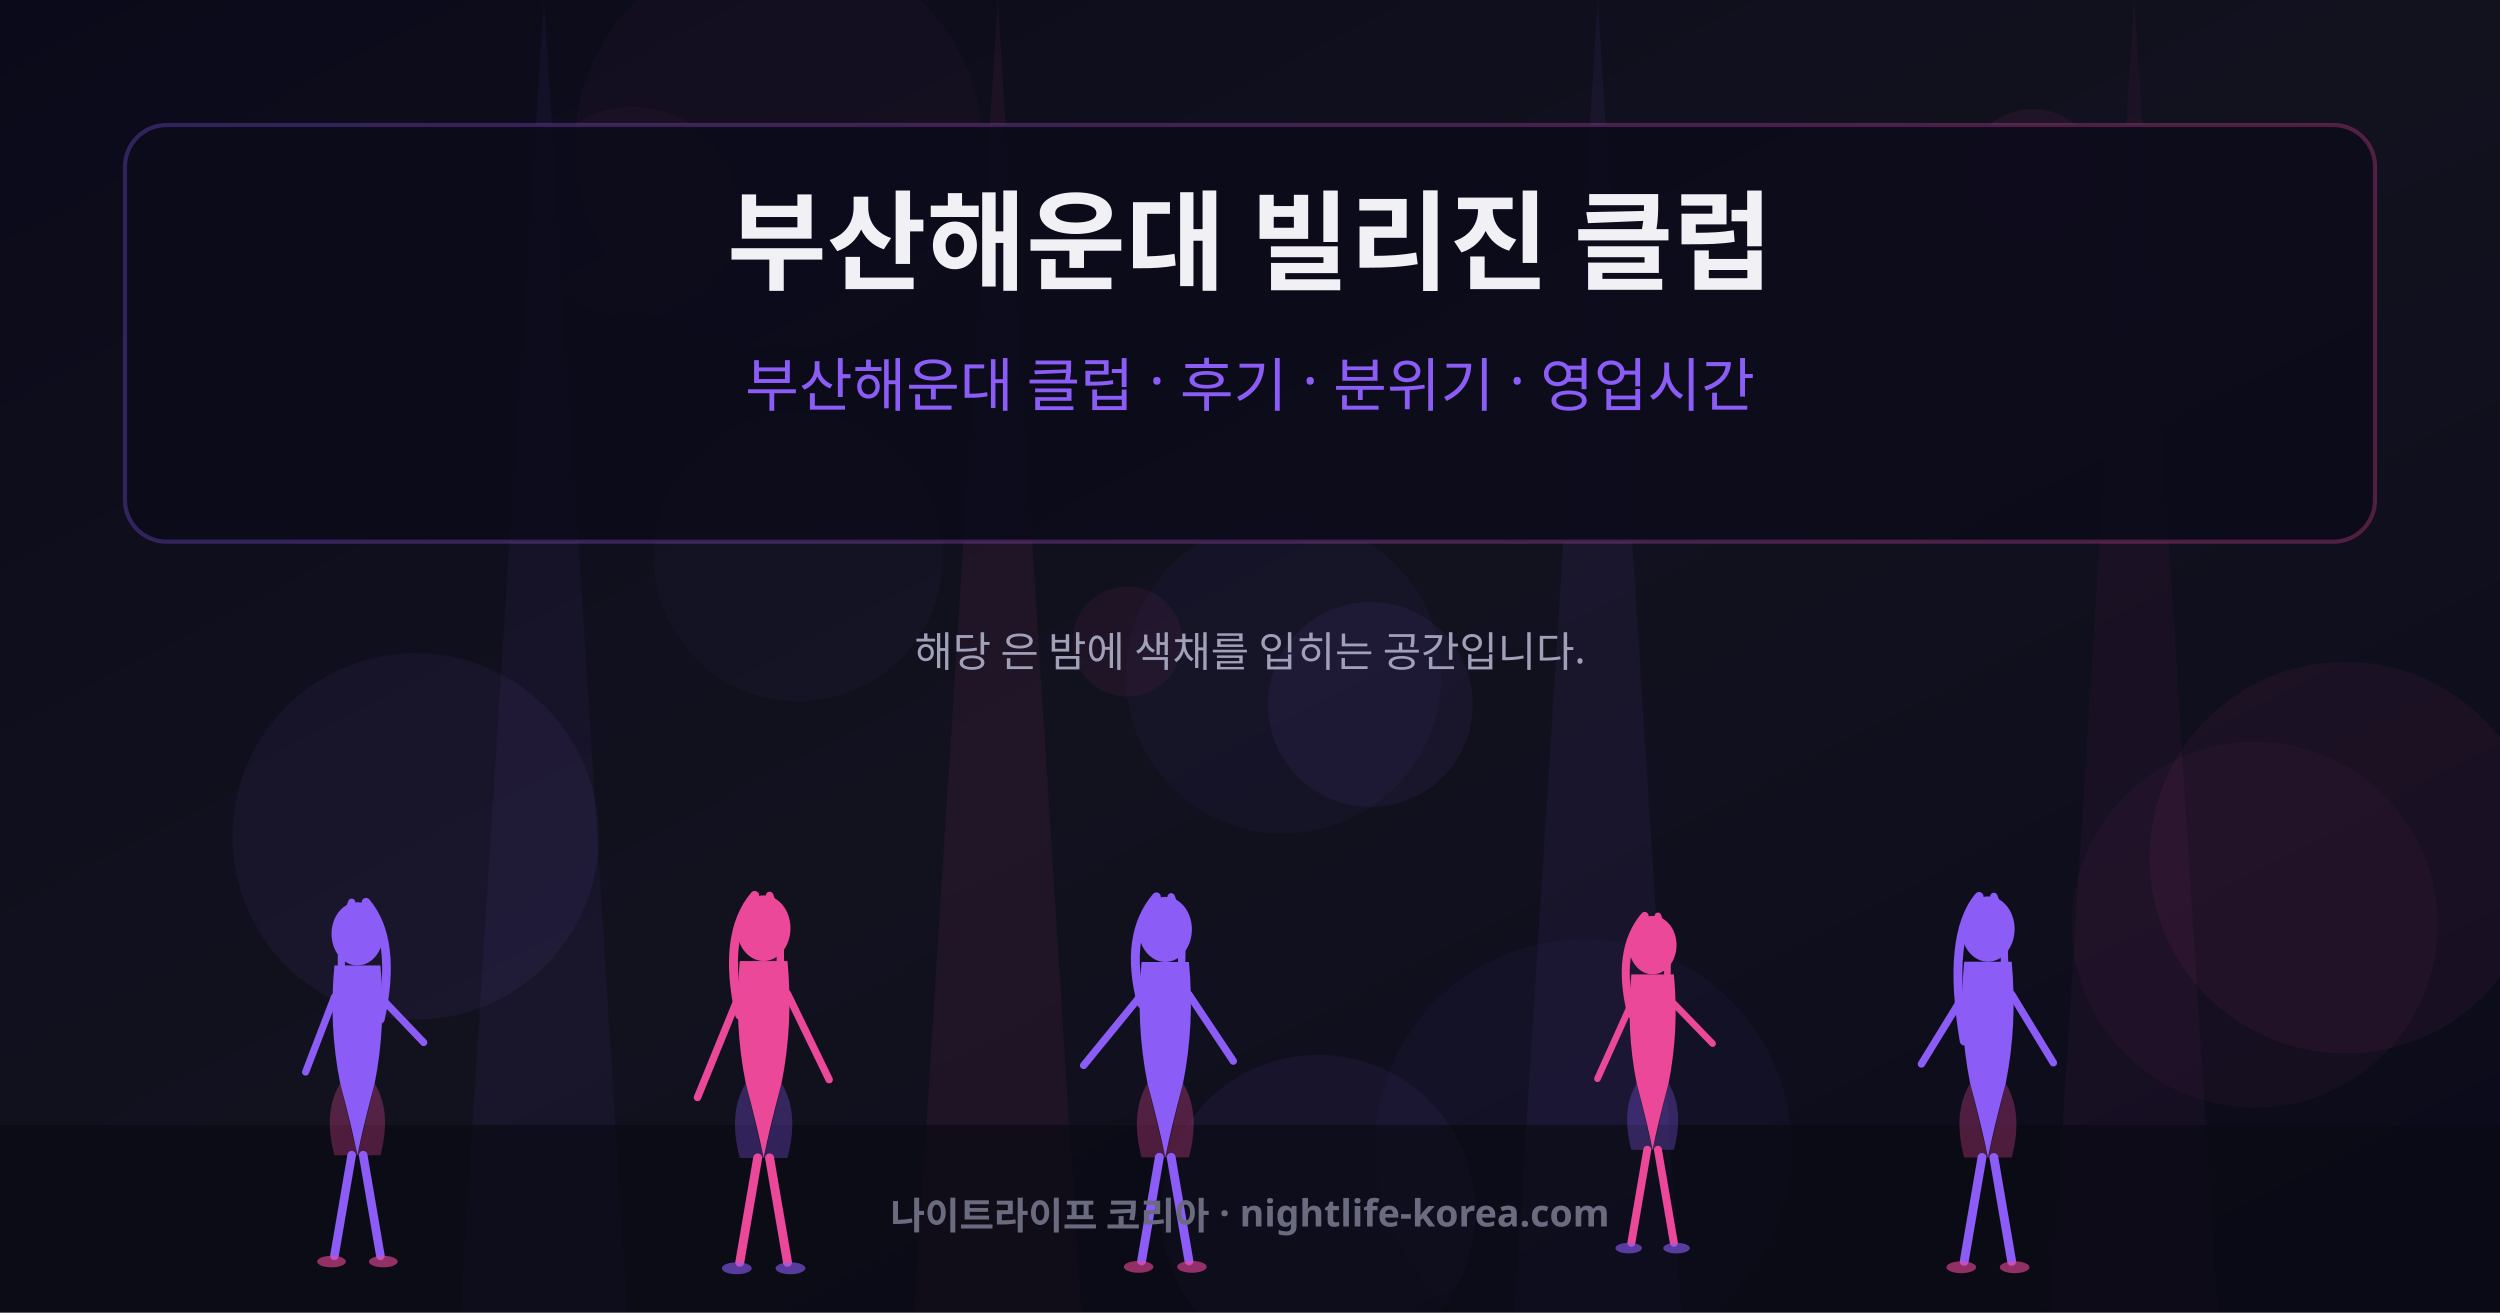
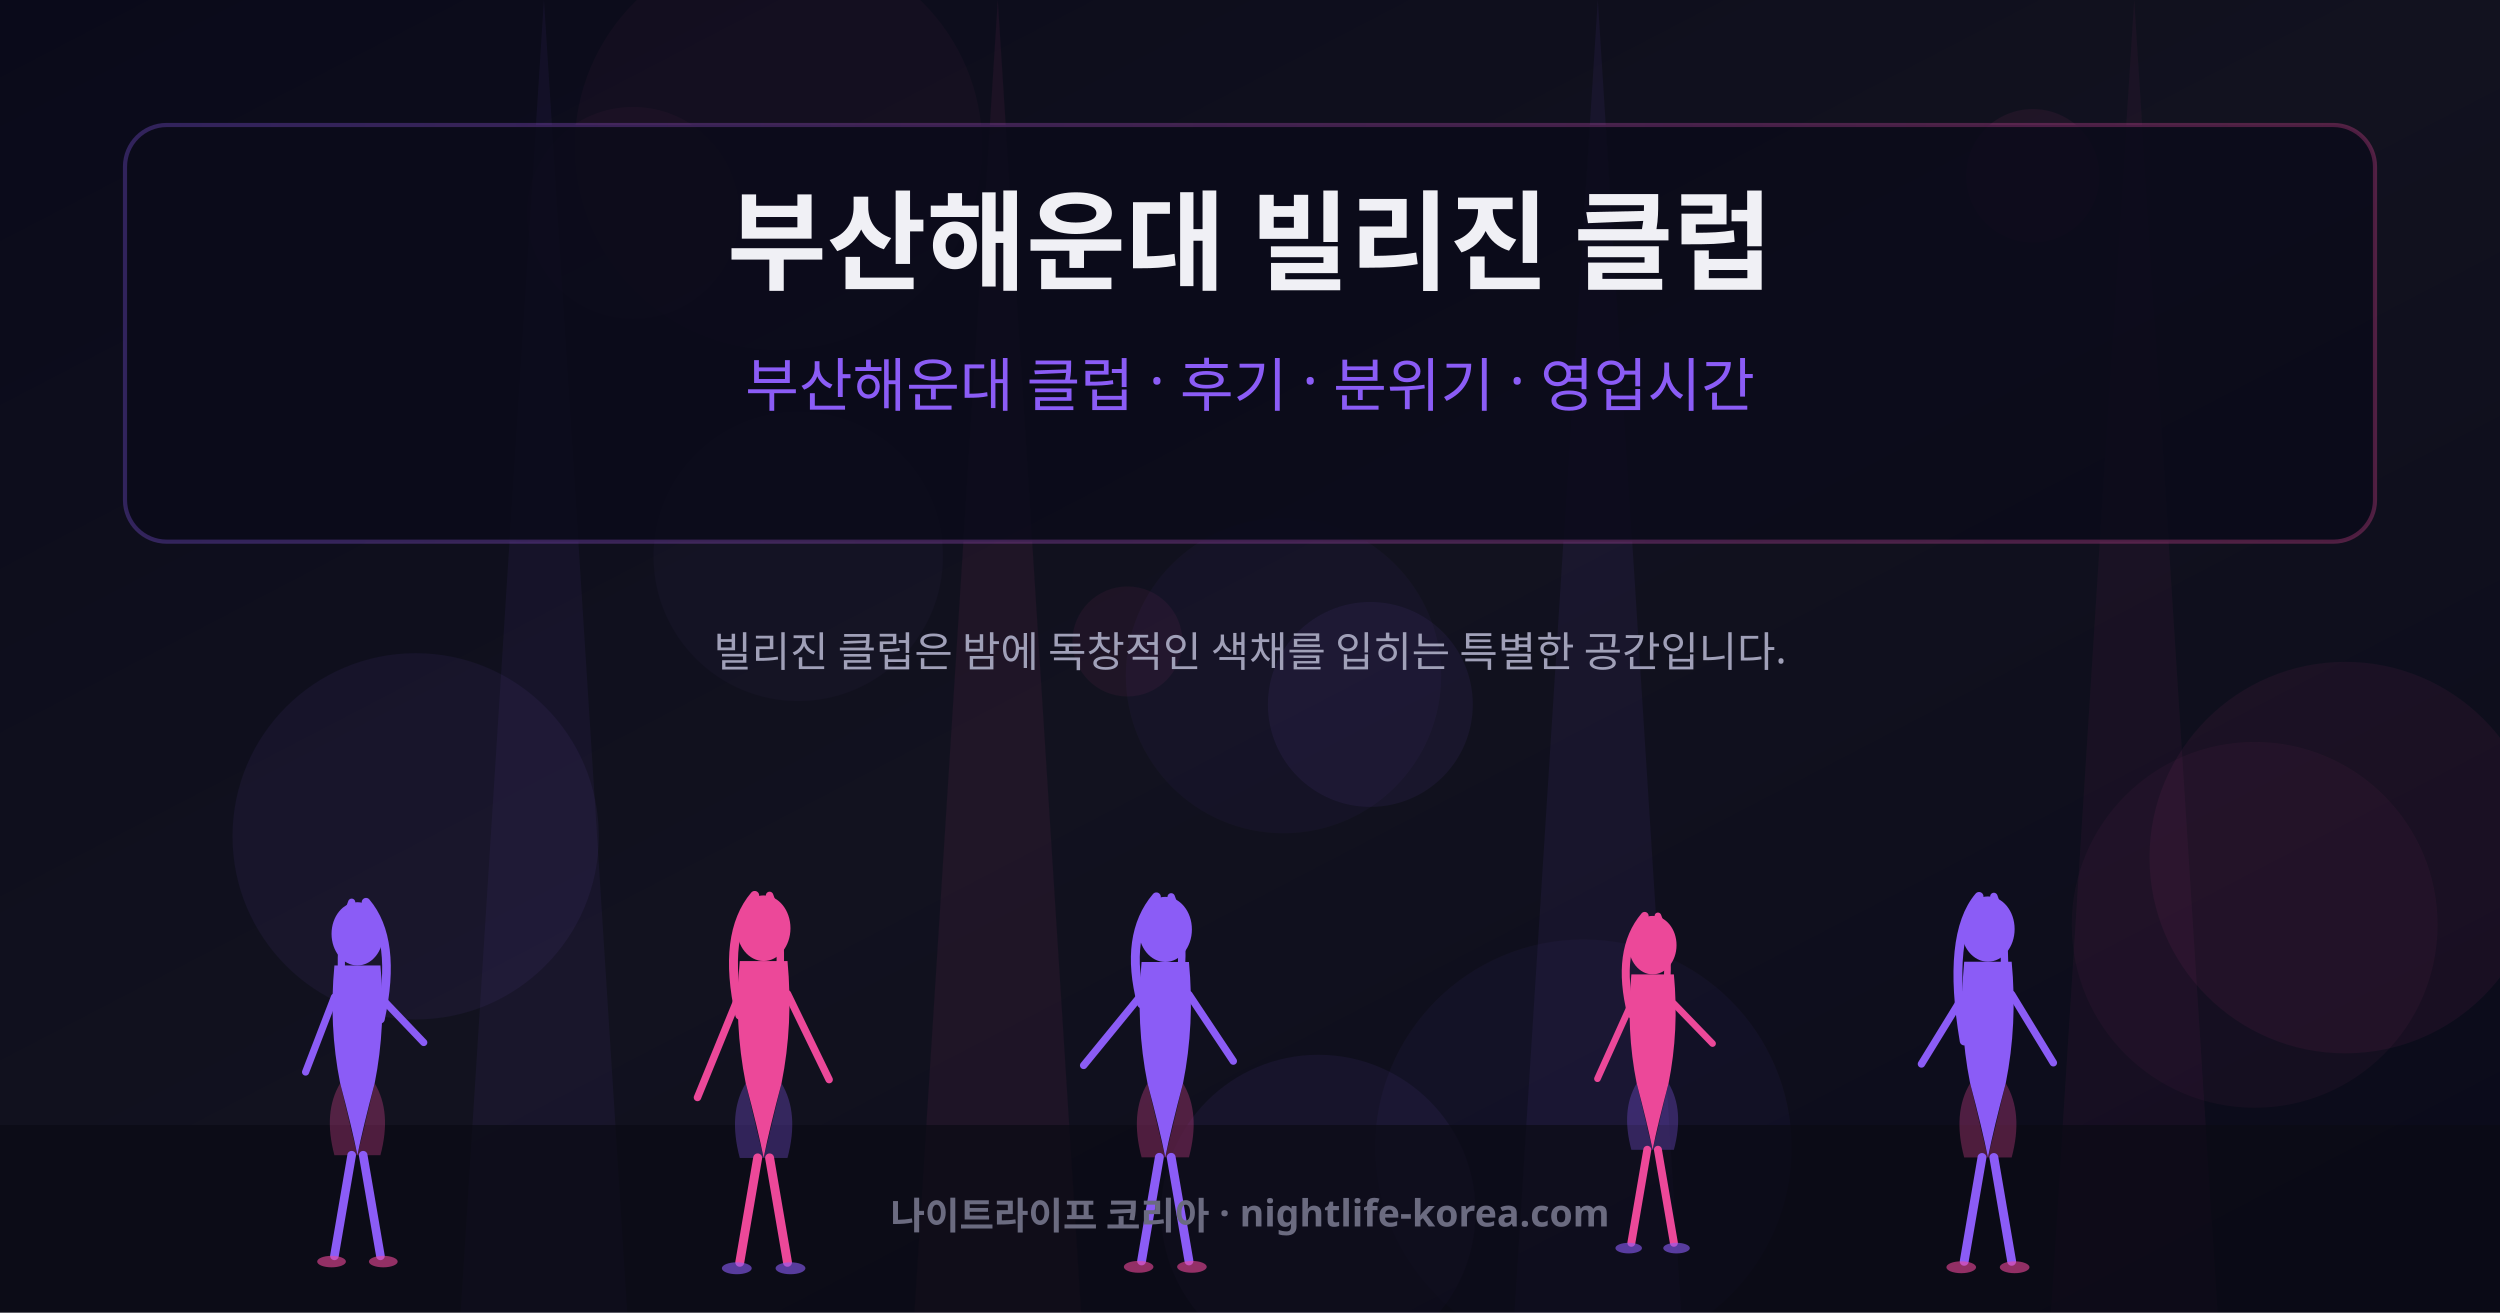
<svg xmlns="http://www.w3.org/2000/svg" viewBox="0 0 1200 630" width="1200" height="630">
  <defs>
    <linearGradient id="ogbg" x1="0%" y1="0%" x2="100%" y2="100%">
      <stop offset="0%" style="stop-color:#0a0a1a" />
      <stop offset="50%" style="stop-color:#12121f" />
      <stop offset="100%" style="stop-color:#0a0a1a" />
    </linearGradient>
    <linearGradient id="ogtxt" x1="0%" y1="0%" x2="100%" y2="0%">
      <stop offset="0%" style="stop-color:#8b5cf6" />
      <stop offset="100%" style="stop-color:#ec4899" />
    </linearGradient>
  </defs>
  <rect width="1200" height="630" fill="url(#ogbg)" />
  <polygon points="261.089,0 221.089,630 301.089,630" fill="#8b5cf6" opacity="0.061" />
  <polygon points="478.933,0 438.933,630 518.933,630" fill="#ec4899" opacity="0.064" />
  <polygon points="766.944,0 726.944,630 806.944,630" fill="#8b5cf6" opacity="0.067" />
  <polygon points="1024.423,0 984.423,630 1064.423,630" fill="#ec4899" opacity="0.047" />
  <circle cx="632.792" cy="581.754" r="75.45" fill="#8b5cf6" opacity="0.07" />
  <circle cx="1082.242" cy="443.931" r="87.786" fill="#ec4899" opacity="0.042" />
  <circle cx="616.077" cy="324.291" r="75.691" fill="#8b5cf6" opacity="0.037" />
  <circle cx="373.686" cy="70.237" r="97.772" fill="#ec4899" opacity="0.033" />
  <circle cx="383.151" cy="267.051" r="69.469" fill="#8b5cf6" opacity="0.03" />
  <circle cx="975.749" cy="84.407" r="32.065" fill="#ec4899" opacity="0.067" />
  <circle cx="760.021" cy="550.918" r="99.979" fill="#8b5cf6" opacity="0.04" />
  <circle cx="303.831" cy="102.234" r="50.885" fill="#ec4899" opacity="0.038" />
  <circle cx="541.151" cy="307.904" r="26.403" fill="#ec4899" opacity="0.061" />
  <circle cx="1125.71" cy="411.648" r="93.953" fill="#ec4899" opacity="0.062" />
  <circle cx="199.511" cy="401.435" r="87.898" fill="#8b5cf6" opacity="0.063" />
  <circle cx="657.767" cy="338.13" r="49.17" fill="#8b5cf6" opacity="0.067" />
  <rect x="0" y="540" width="1200" height="90" fill="#0a0a14" opacity="0.7" />
  <g transform="translate(171.5614,520) scale(1.380017)">
    <ellipse cx="0" cy="-52" rx="9" ry="11" fill="#8b5cf6" />
    <path d="M3,-63 Q14,-50 8,-22.324" stroke="#8b5cf6" stroke-width="3" fill="none" stroke-linecap="round" />
    <path d="M-2,-63 Q-8,-48 -4,-25.324" stroke="#8b5cf6" stroke-width="2.5" fill="none" stroke-linecap="round" />
    <path d="M-8,-41 Q-10,-20 -6,0 Q-2,15 0,25 Q2,15 6,0 Q10,-20 8,-41 Z" fill="#8b5cf6" />
    <path d="M-6,0 Q-12,10 -8,25 L0,25 Z" fill="#ec4899" opacity="0.3" />
    <path d="M6,0 Q12,10 8,25 L0,25 Z" fill="#ec4899" opacity="0.3" />
    <line x1="-2" y1="25" x2="-8" y2="60" stroke="#8b5cf6" stroke-width="3" stroke-linecap="round" />
    <line x1="2" y1="25" x2="8" y2="60" stroke="#8b5cf6" stroke-width="3" stroke-linecap="round" />
    <ellipse cx="-9" cy="62" rx="5" ry="2" fill="#ec4899" opacity="0.6" />
    <ellipse cx="9" cy="62" rx="5" ry="2" fill="#ec4899" opacity="0.6" />
    <line x1="-8" y1="-30" x2="-18.026" y2="-3.929" stroke="#8b5cf6" stroke-width="2.5" stroke-linecap="round" />
    <line x1="8" y1="-30" x2="23.065" y2="-14.204" stroke="#8b5cf6" stroke-width="2.5" stroke-linecap="round" />
  </g>
  <g transform="translate(366.5417,520) scale(1.431746)">
    <ellipse cx="0" cy="-52" rx="9" ry="11" fill="#ec4899" />
    <path d="M-3,-63 Q-14,-50 -8,-22.851" stroke="#ec4899" stroke-width="3" fill="none" stroke-linecap="round" />
    <path d="M2,-63 Q8,-48 4,-25.851" stroke="#ec4899" stroke-width="2.5" fill="none" stroke-linecap="round" />
    <path d="M-8,-41 Q-10,-20 -6,0 Q-2,15 0,25 Q2,15 6,0 Q10,-20 8,-41 Z" fill="#ec4899" />
    <path d="M-6,0 Q-12,10 -8,25 L0,25 Z" fill="#8b5cf6" opacity="0.3" />
    <path d="M6,0 Q12,10 8,25 L0,25 Z" fill="#8b5cf6" opacity="0.3" />
    <line x1="-2" y1="25" x2="-8" y2="60" stroke="#ec4899" stroke-width="3" stroke-linecap="round" />
    <line x1="2" y1="25" x2="8" y2="60" stroke="#ec4899" stroke-width="3" stroke-linecap="round" />
    <ellipse cx="-9" cy="62" rx="5" ry="2" fill="#8b5cf6" opacity="0.6" />
    <ellipse cx="9" cy="62" rx="5" ry="2" fill="#8b5cf6" opacity="0.6" />
    <line x1="-8" y1="-30" x2="-22.181" y2="4.746" stroke="#ec4899" stroke-width="2.5" stroke-linecap="round" />
    <line x1="8" y1="-30" x2="21.961" y2="-1.252" stroke="#ec4899" stroke-width="2.5" stroke-linecap="round" />
  </g>
  <g transform="translate(559.3257,520) scale(1.420733)">
    <ellipse cx="0" cy="-52" rx="9" ry="11" fill="#8b5cf6" />
    <path d="M-3,-63 Q-14,-50 -8,-26.861" stroke="#8b5cf6" stroke-width="3" fill="none" stroke-linecap="round" />
    <path d="M2,-63 Q8,-48 4,-29.861" stroke="#8b5cf6" stroke-width="2.5" fill="none" stroke-linecap="round" />
    <path d="M-8,-41 Q-10,-20 -6,0 Q-2,15 0,25 Q2,15 6,0 Q10,-20 8,-41 Z" fill="#8b5cf6" />
    <path d="M-6,0 Q-12,10 -8,25 L0,25 Z" fill="#ec4899" opacity="0.3" />
    <path d="M6,0 Q12,10 8,25 L0,25 Z" fill="#ec4899" opacity="0.3" />
    <line x1="-2" y1="25" x2="-8" y2="60" stroke="#8b5cf6" stroke-width="3" stroke-linecap="round" />
    <line x1="2" y1="25" x2="8" y2="60" stroke="#8b5cf6" stroke-width="3" stroke-linecap="round" />
    <ellipse cx="-9" cy="62" rx="5" ry="2" fill="#ec4899" opacity="0.6" />
    <ellipse cx="9" cy="62" rx="5" ry="2" fill="#ec4899" opacity="0.6" />
    <line x1="-8" y1="-30" x2="-27.573" y2="-6.061" stroke="#8b5cf6" stroke-width="2.5" stroke-linecap="round" />
    <line x1="8" y1="-30" x2="22.984" y2="-7.511" stroke="#8b5cf6" stroke-width="2.5" stroke-linecap="round" />
  </g>
  <g transform="translate(793.2558,520) scale(1.275696)">
    <ellipse cx="0" cy="-52" rx="9" ry="11" fill="#ec4899" />
    <path d="M-3,-63 Q-14,-50 -8,-25.994" stroke="#ec4899" stroke-width="3" fill="none" stroke-linecap="round" />
    <path d="M2,-63 Q8,-48 4,-28.994" stroke="#ec4899" stroke-width="2.5" fill="none" stroke-linecap="round" />
    <path d="M-8,-41 Q-10,-20 -6,0 Q-2,15 0,25 Q2,15 6,0 Q10,-20 8,-41 Z" fill="#ec4899" />
    <path d="M-6,0 Q-12,10 -8,25 L0,25 Z" fill="#8b5cf6" opacity="0.3" />
    <path d="M6,0 Q12,10 8,25 L0,25 Z" fill="#8b5cf6" opacity="0.3" />
    <line x1="-2" y1="25" x2="-8" y2="60" stroke="#ec4899" stroke-width="3" stroke-linecap="round" />
    <line x1="2" y1="25" x2="8" y2="60" stroke="#ec4899" stroke-width="3" stroke-linecap="round" />
    <ellipse cx="-9" cy="62" rx="5" ry="2" fill="#8b5cf6" opacity="0.6" />
    <ellipse cx="9" cy="62" rx="5" ry="2" fill="#8b5cf6" opacity="0.6" />
    <line x1="-8" y1="-30" x2="-20.755" y2="-1.734" stroke="#ec4899" stroke-width="2.5" stroke-linecap="round" />
    <line x1="8" y1="-30" x2="22.551" y2="-14.971" stroke="#ec4899" stroke-width="2.5" stroke-linecap="round" />
  </g>
  <g transform="translate(954.2053,520) scale(1.423894)">
    <ellipse cx="0" cy="-52" rx="9" ry="11" fill="#8b5cf6" />
    <path d="M-3,-63 Q-14,-50 -8,-14.288" stroke="#8b5cf6" stroke-width="3" fill="none" stroke-linecap="round" />
    <path d="M2,-63 Q8,-48 4,-17.288" stroke="#8b5cf6" stroke-width="2.5" fill="none" stroke-linecap="round" />
    <path d="M-8,-41 Q-10,-20 -6,0 Q-2,15 0,25 Q2,15 6,0 Q10,-20 8,-41 Z" fill="#8b5cf6" />
    <path d="M-6,0 Q-12,10 -8,25 L0,25 Z" fill="#ec4899" opacity="0.3" />
    <path d="M6,0 Q12,10 8,25 L0,25 Z" fill="#ec4899" opacity="0.3" />
    <line x1="-2" y1="25" x2="-8" y2="60" stroke="#8b5cf6" stroke-width="3" stroke-linecap="round" />
    <line x1="2" y1="25" x2="8" y2="60" stroke="#8b5cf6" stroke-width="3" stroke-linecap="round" />
    <ellipse cx="-9" cy="62" rx="5" ry="2" fill="#ec4899" opacity="0.6" />
    <ellipse cx="9" cy="62" rx="5" ry="2" fill="#ec4899" opacity="0.6" />
    <line x1="-8" y1="-30" x2="-22.41" y2="-6.53" stroke="#8b5cf6" stroke-width="2.5" stroke-linecap="round" />
    <line x1="8" y1="-30" x2="22.053" y2="-6.929" stroke="#8b5cf6" stroke-width="2.5" stroke-linecap="round" />
  </g>
  <rect x="60" y="60" width="1080" height="200" rx="20" fill="#0a0a1a" opacity="0.85" />
  <rect x="60" y="60" width="1080" height="200" rx="20" fill="none" stroke="url(#ogtxt)" stroke-width="2" opacity="0.3" />
  <text x="600" y="135" text-anchor="middle" font-family="'Noto Sans KR',sans-serif" font-size="52" font-weight="800" fill="#f0f0f5">부산해운대 빌리진 클럽</text>
  <text x="600" y="195" text-anchor="middle" font-family="'Noto Sans KR',sans-serif" font-size="28" font-weight="500" fill="#8b5cf6">부산해운대 클럽 · 후기 · 분위기 · 영업시간</text>
  <rect x="60" y="290" width="auto" height="40" rx="20" fill="#8b5cf6" opacity="0.15" />
-   <text x="600" y="320" text-anchor="middle" font-family="'Noto Sans KR',sans-serif" font-size="20" fill="#a0a0b8">해당 은 밤에 색채를 입히는 공간입니다.</text>
+   <text x="600" y="320" text-anchor="middle" font-family="'Noto Sans KR',sans-serif" font-size="20" fill="#a0a0b8">빌리진 클럽은 밤에 독창적인 색채를 입히는 특별한 공간입니다.</text>
  <text x="600" y="590" text-anchor="middle" font-family="'Noto Sans KR',sans-serif" font-size="18" font-weight="600" fill="#6b6b80">나이트라이프 코리아 · nightlife-korea.com</text>
</svg>
